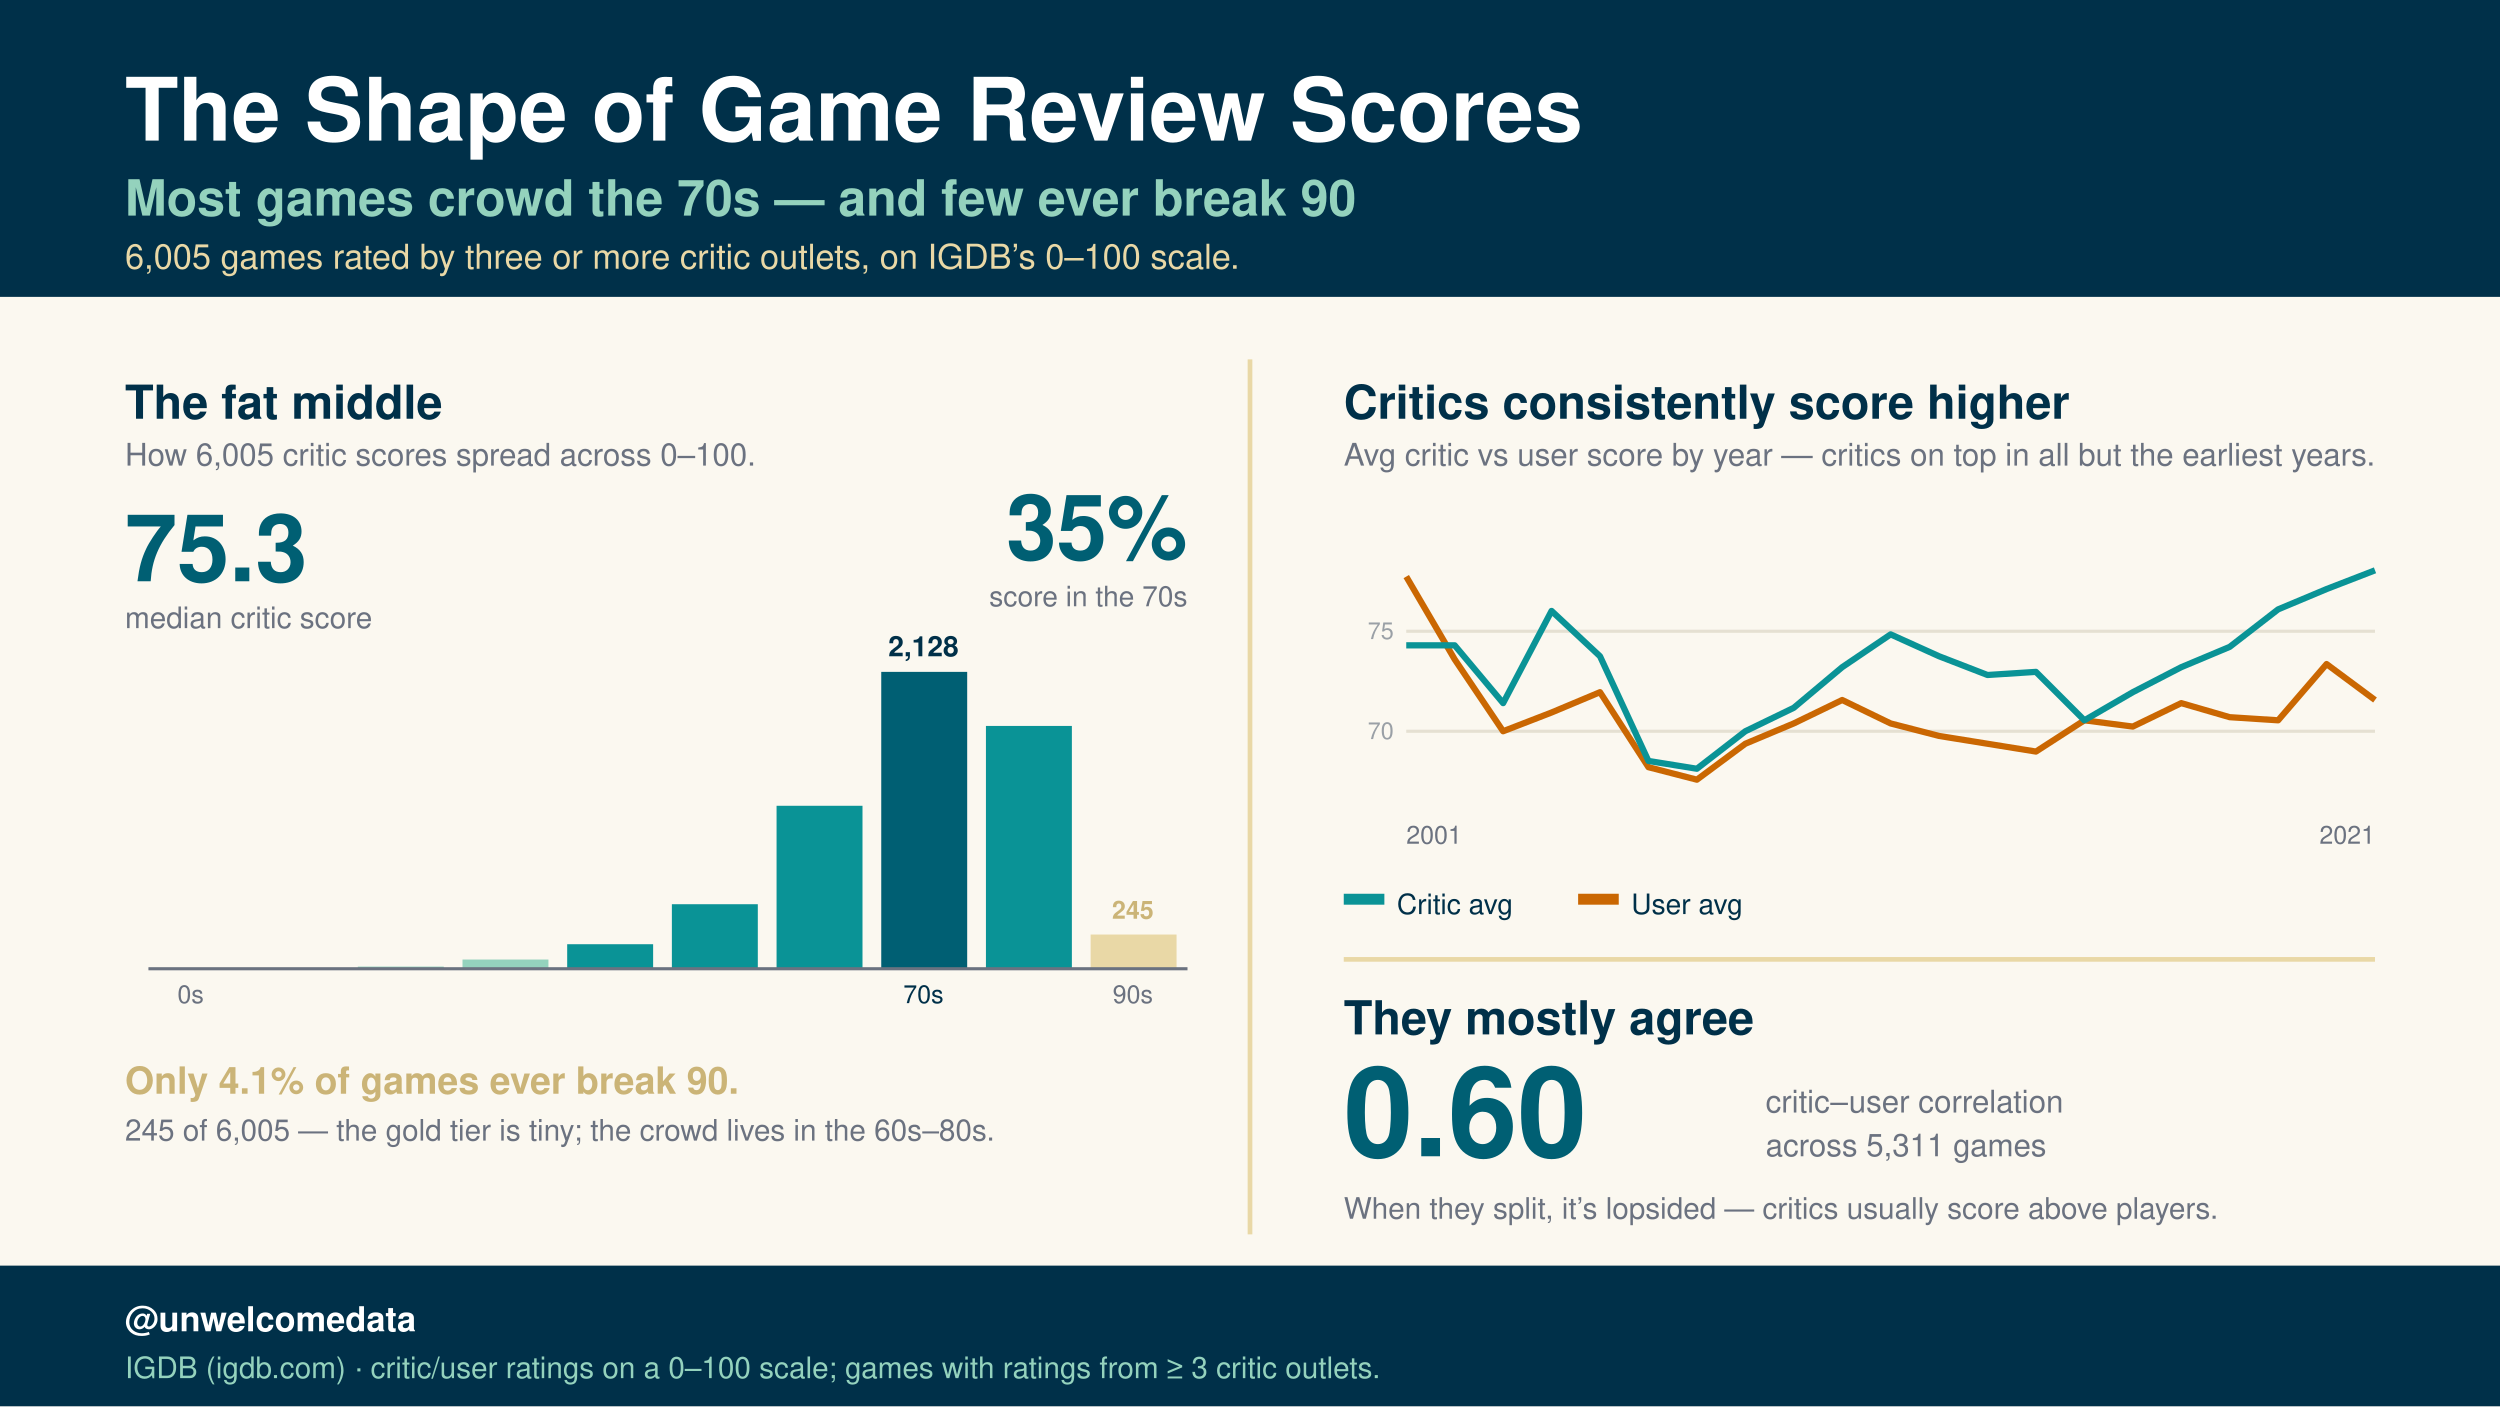
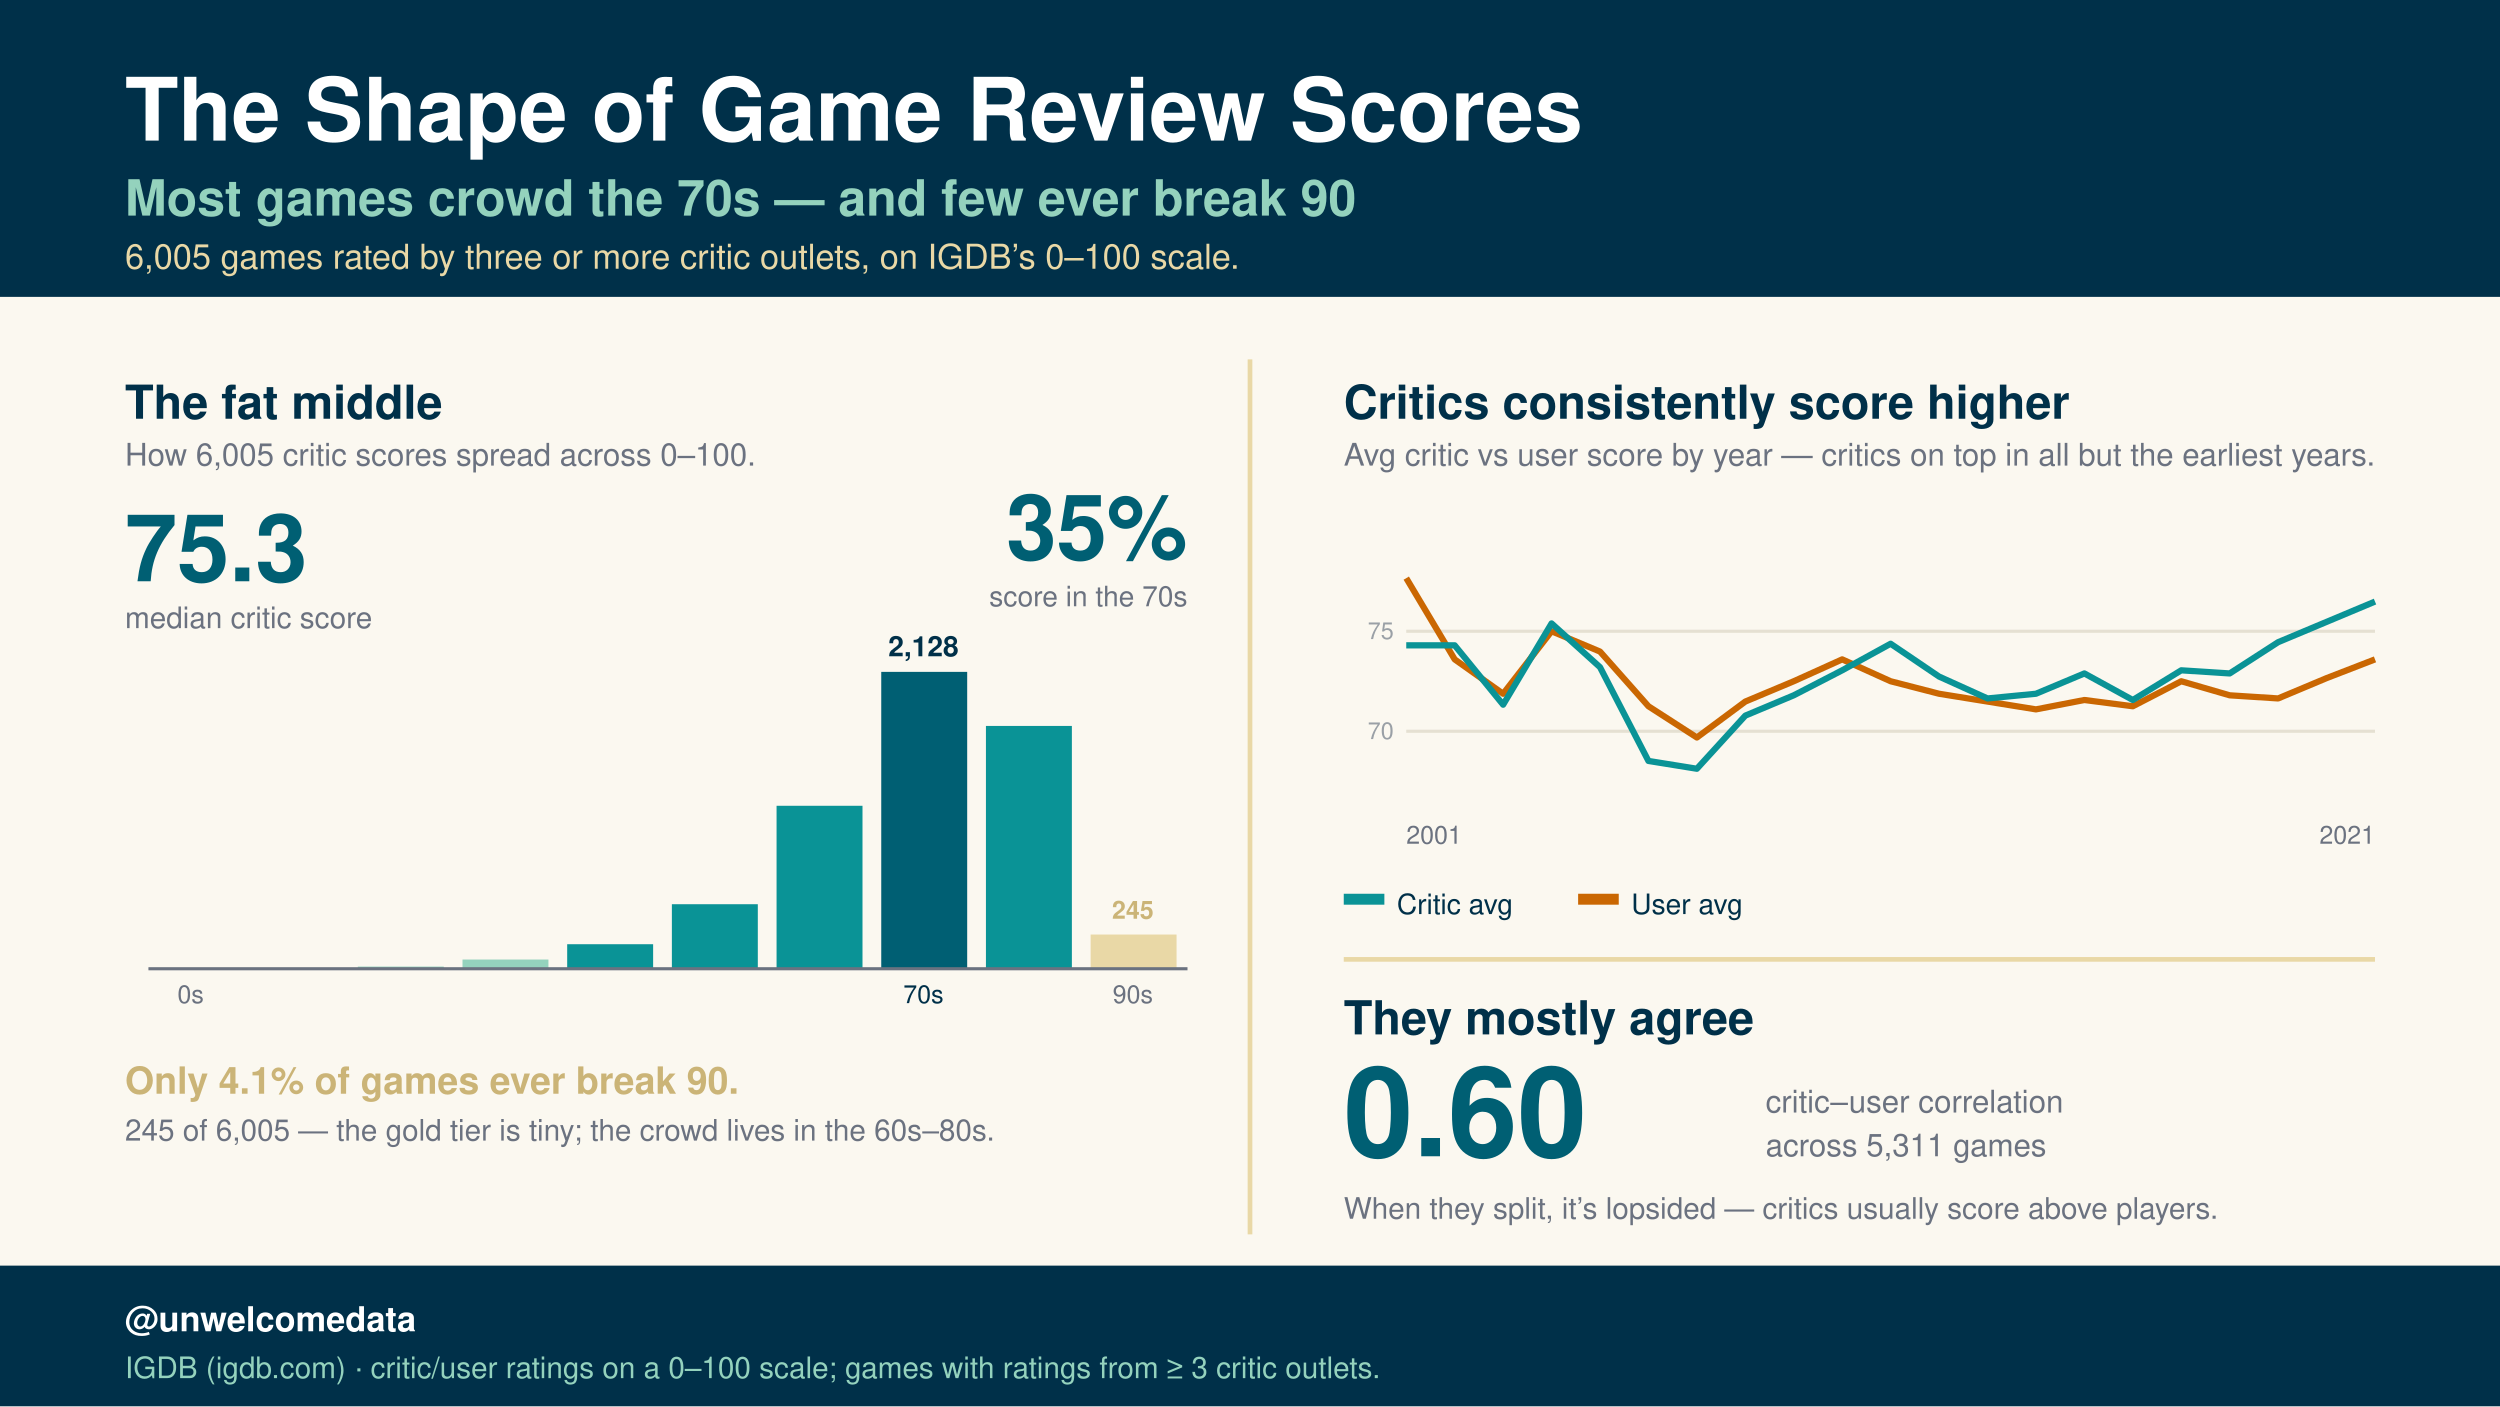
<svg xmlns="http://www.w3.org/2000/svg" width="1600" height="900" viewBox="0 0 1600 900" font-family="Helvetica, Arial, sans-serif">
  <rect width="1600" height="900" fill="#FBF8F0" />
  <rect x="0" y="0" width="1600" height="190" fill="#003049" />
  <text x="80" y="90" fill="#FFFFFF" font-size="56" font-weight="bold">The Shape of Game Review Scores</text>
  <text x="80" y="138" fill="#94D2BD" font-size="32" font-weight="bold">Most games crowd the 70s — and few ever break 90</text>
  <text x="80" y="172" fill="#E9D8A6" font-size="22">6,005 games rated by three or more critic outlets, on IGDB’s 0–100 scale.</text>
  <line x1="800" y1="230" x2="800" y2="790" stroke="#E9D8A6" stroke-width="3" />
  <text x="80" y="268" fill="#003049" font-size="30" font-weight="bold">The fat middle</text>
  <text x="80" y="298" fill="#6B7280" font-size="20">How 6,005 critic scores spread across 0–100.</text>
  <text x="80" y="372" fill="#005F73" font-size="60" font-weight="bold">75.3</text>
  <text x="80" y="402" fill="#6B7280" font-size="19">median critic score</text>
  <text x="760" y="358" fill="#005F73" font-size="58" font-weight="bold" text-anchor="end">35%</text>
  <text x="760" y="388" fill="#6B7280" font-size="18" text-anchor="end">score in the 70s</text>
  <rect x="95" y="619.9" width="55" height="0.1" fill="#94D2BD" />
  <rect x="162" y="619.7" width="55" height="0.3" fill="#94D2BD" />
  <rect x="229" y="618.6" width="55" height="1.4" fill="#94D2BD" />
  <rect x="296" y="614.1" width="55" height="5.9" fill="#94D2BD" />
  <rect x="363" y="604.3" width="55" height="15.7" fill="#0A9396" />
  <rect x="430" y="578.7" width="55" height="41.3" fill="#0A9396" />
  <rect x="497" y="515.7" width="55" height="104.3" fill="#0A9396" />
  <rect x="564" y="430.0" width="55" height="190.0" fill="#005F73" />
  <rect x="631" y="464.6" width="55" height="155.4" fill="#0A9396" />
  <rect x="698" y="598.1" width="55" height="21.9" fill="#E9D8A6" />
  <line x1="95" y1="620" x2="760" y2="620" stroke="#6B7280" stroke-width="2" />
  <text x="591" y="420" fill="#003049" font-size="18" font-weight="bold" text-anchor="middle">2,128</text>
  <text x="591" y="642" fill="#003049" font-size="16" text-anchor="middle">70s</text>
  <text x="725" y="588" fill="#CBB477" font-size="16" font-weight="bold" text-anchor="middle">245</text>
  <text x="725" y="642" fill="#6B7280" font-size="16" text-anchor="middle">90s</text>
  <text x="122" y="642" fill="#6B7280" font-size="16" text-anchor="middle">0s</text>
  <text x="80" y="700" fill="#CBB477" font-size="24" font-weight="bold">Only 4.1% of games ever break 90.</text>
  <text x="80" y="730" fill="#6B7280" font-size="19">245 of 6,005 — the gold tier is tiny; the crowd lives in the 60s–80s.</text>
  <text x="860" y="268" fill="#003049" font-size="30" font-weight="bold">Critics consistently score higher</text>
  <text x="860" y="298" fill="#6B7280" font-size="20">Avg critic vs user score by year — critics on top in all but the earliest years.</text>
  <line x1="900" y1="468" x2="1520" y2="468" stroke="#E5E0D2" stroke-width="2" />
  <text x="892" y="473" fill="#9AA0A6" font-size="15" text-anchor="end">70</text>
  <line x1="900" y1="404" x2="1520" y2="404" stroke="#E5E0D2" stroke-width="2" />
  <text x="892" y="409" fill="#9AA0A6" font-size="15" text-anchor="end">75</text>
-   <polyline fill="none" stroke="#CA6702" stroke-width="4" stroke-linejoin="round" points="900,369 931,422 962,468 993,456 1024,443 1055,491 1086,499 1117,476 1148,463 1179,448 1210,463 1241,471 1272,476 1303,481 1334,461 1365,465 1396,450 1427,459 1458,461 1489,425 1520,448" />
-   <polyline fill="none" stroke="#0A9396" stroke-width="4" stroke-linejoin="round" points="900,413 931,413 962,450 993,391 1024,420 1055,487 1086,492 1117,468 1148,453 1179,427 1210,406 1241,420 1272,432 1303,430 1334,461 1365,443 1396,427 1427,414 1458,390 1489,377 1520,365" />
+   <polyline fill="none" stroke="#CA6702" stroke-width="4" stroke-linejoin="round" points="900,370 931,422 962,444 993,404 1024,417 1055,452 1086,472 1117,449 1148,436 1179,422 1210,436 1241,444 1272,449 1303,454 1334,448 1365,452 1396,436 1427,445 1458,447 1489,434 1520,422" />
+   <polyline fill="none" stroke="#0A9396" stroke-width="4" stroke-linejoin="round" points="900,413 931,413 962,451 993,399 1024,427 1055,487 1086,492 1117,458 1148,445 1179,429 1210,412 1241,433 1272,447 1303,444 1334,431 1365,448 1396,429 1427,431 1458,411 1489,398 1520,385" />
  <text x="900" y="540" fill="#6B7280" font-size="16" text-anchor="start">2001</text>
  <text x="1520" y="540" fill="#6B7280" font-size="16" text-anchor="end">2021</text>
  <rect x="860" y="572" width="26" height="7" fill="#0A9396" />
  <text x="894" y="585" fill="#003049" font-size="18">Critic avg</text>
  <rect x="1010" y="572" width="26" height="7" fill="#CA6702" />
  <text x="1044" y="585" fill="#003049" font-size="18">User avg</text>
  <line x1="860" y1="614" x2="1520" y2="614" stroke="#E9D8A6" stroke-width="3" />
  <text x="860" y="662" fill="#003049" font-size="30" font-weight="bold">They mostly agree</text>
  <text x="860" y="740" fill="#005F73" font-size="80" font-weight="bold">0.60</text>
  <text x="1130" y="712" fill="#6B7280" font-size="20">critic–user correlation</text>
  <text x="1130" y="740" fill="#6B7280" font-size="20">across 5,311 games</text>
  <text x="860" y="780" fill="#6B7280" font-size="19">When they split, it’s lopsided — critics usually score above players.</text>
  <rect x="0" y="810" width="1600" height="90" fill="#003049" />
  <text x="80" y="852" fill="#FFFFFF" font-size="22" font-weight="bold">@unwelcomedata</text>
  <text x="80" y="882" fill="#94D2BD" font-size="19">IGDB (igdb.com) · critic/user ratings on a 0–100 scale; games with ratings from ≥ 3 critic outlets.</text>
</svg>
